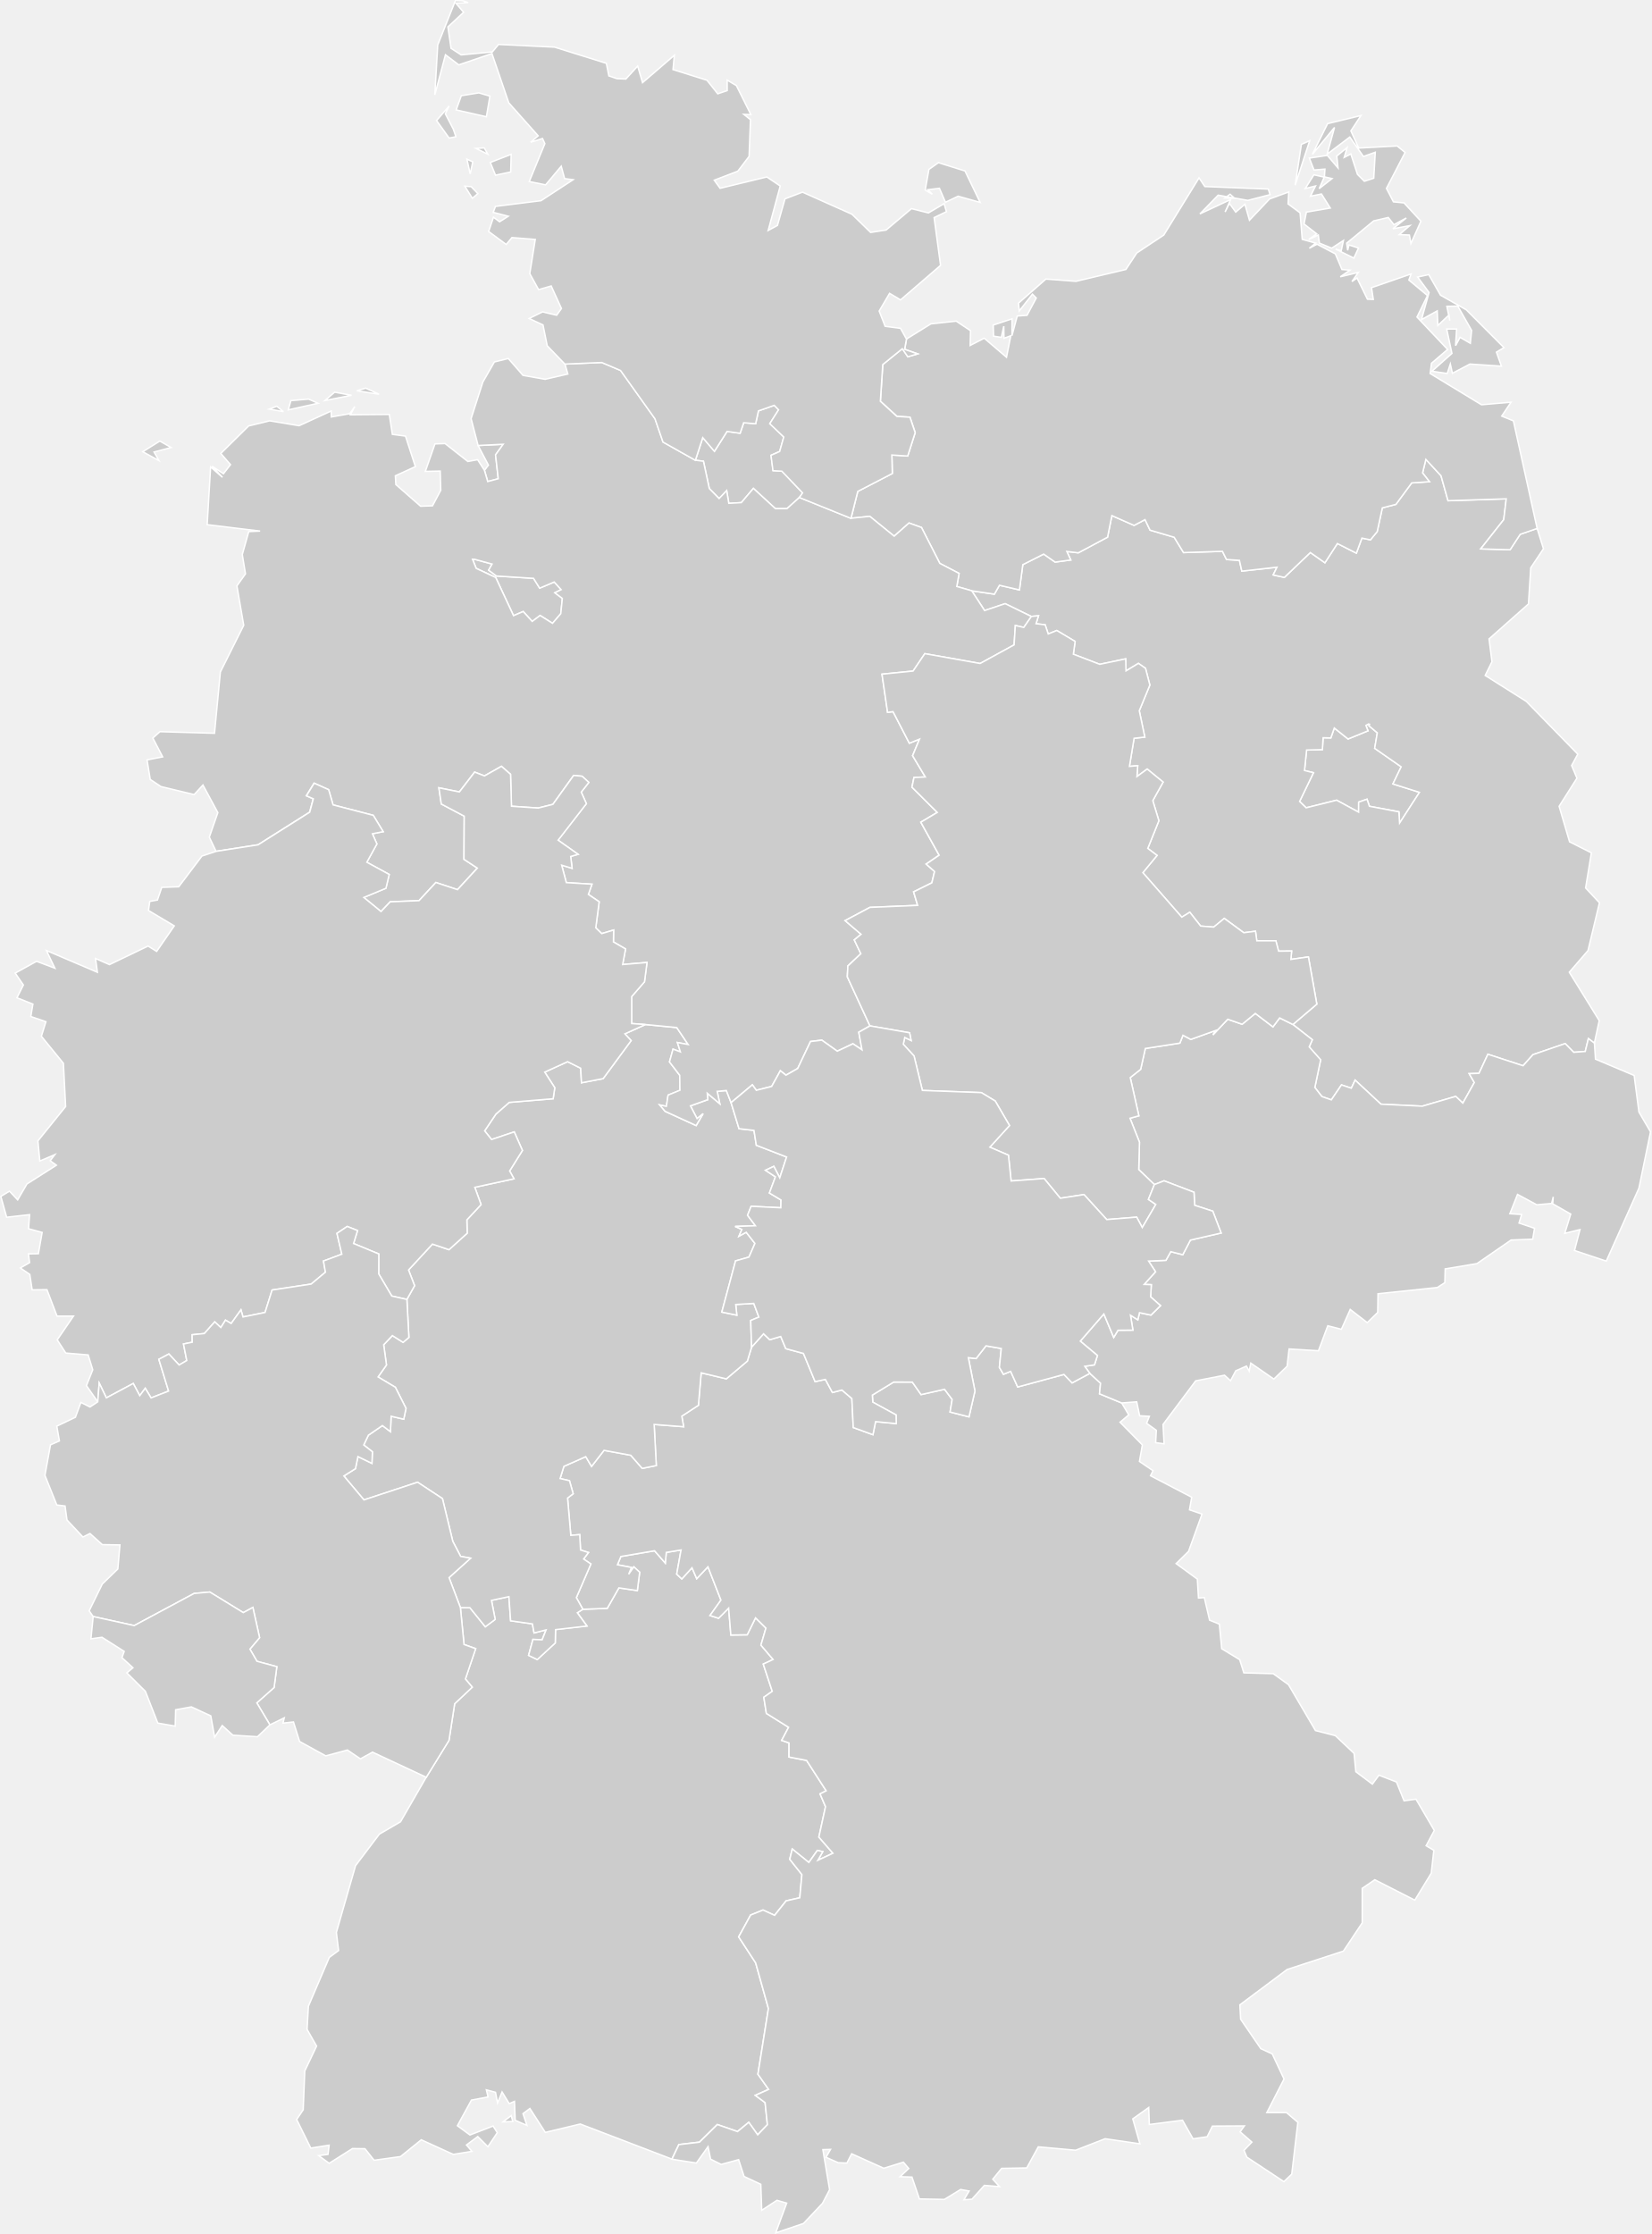
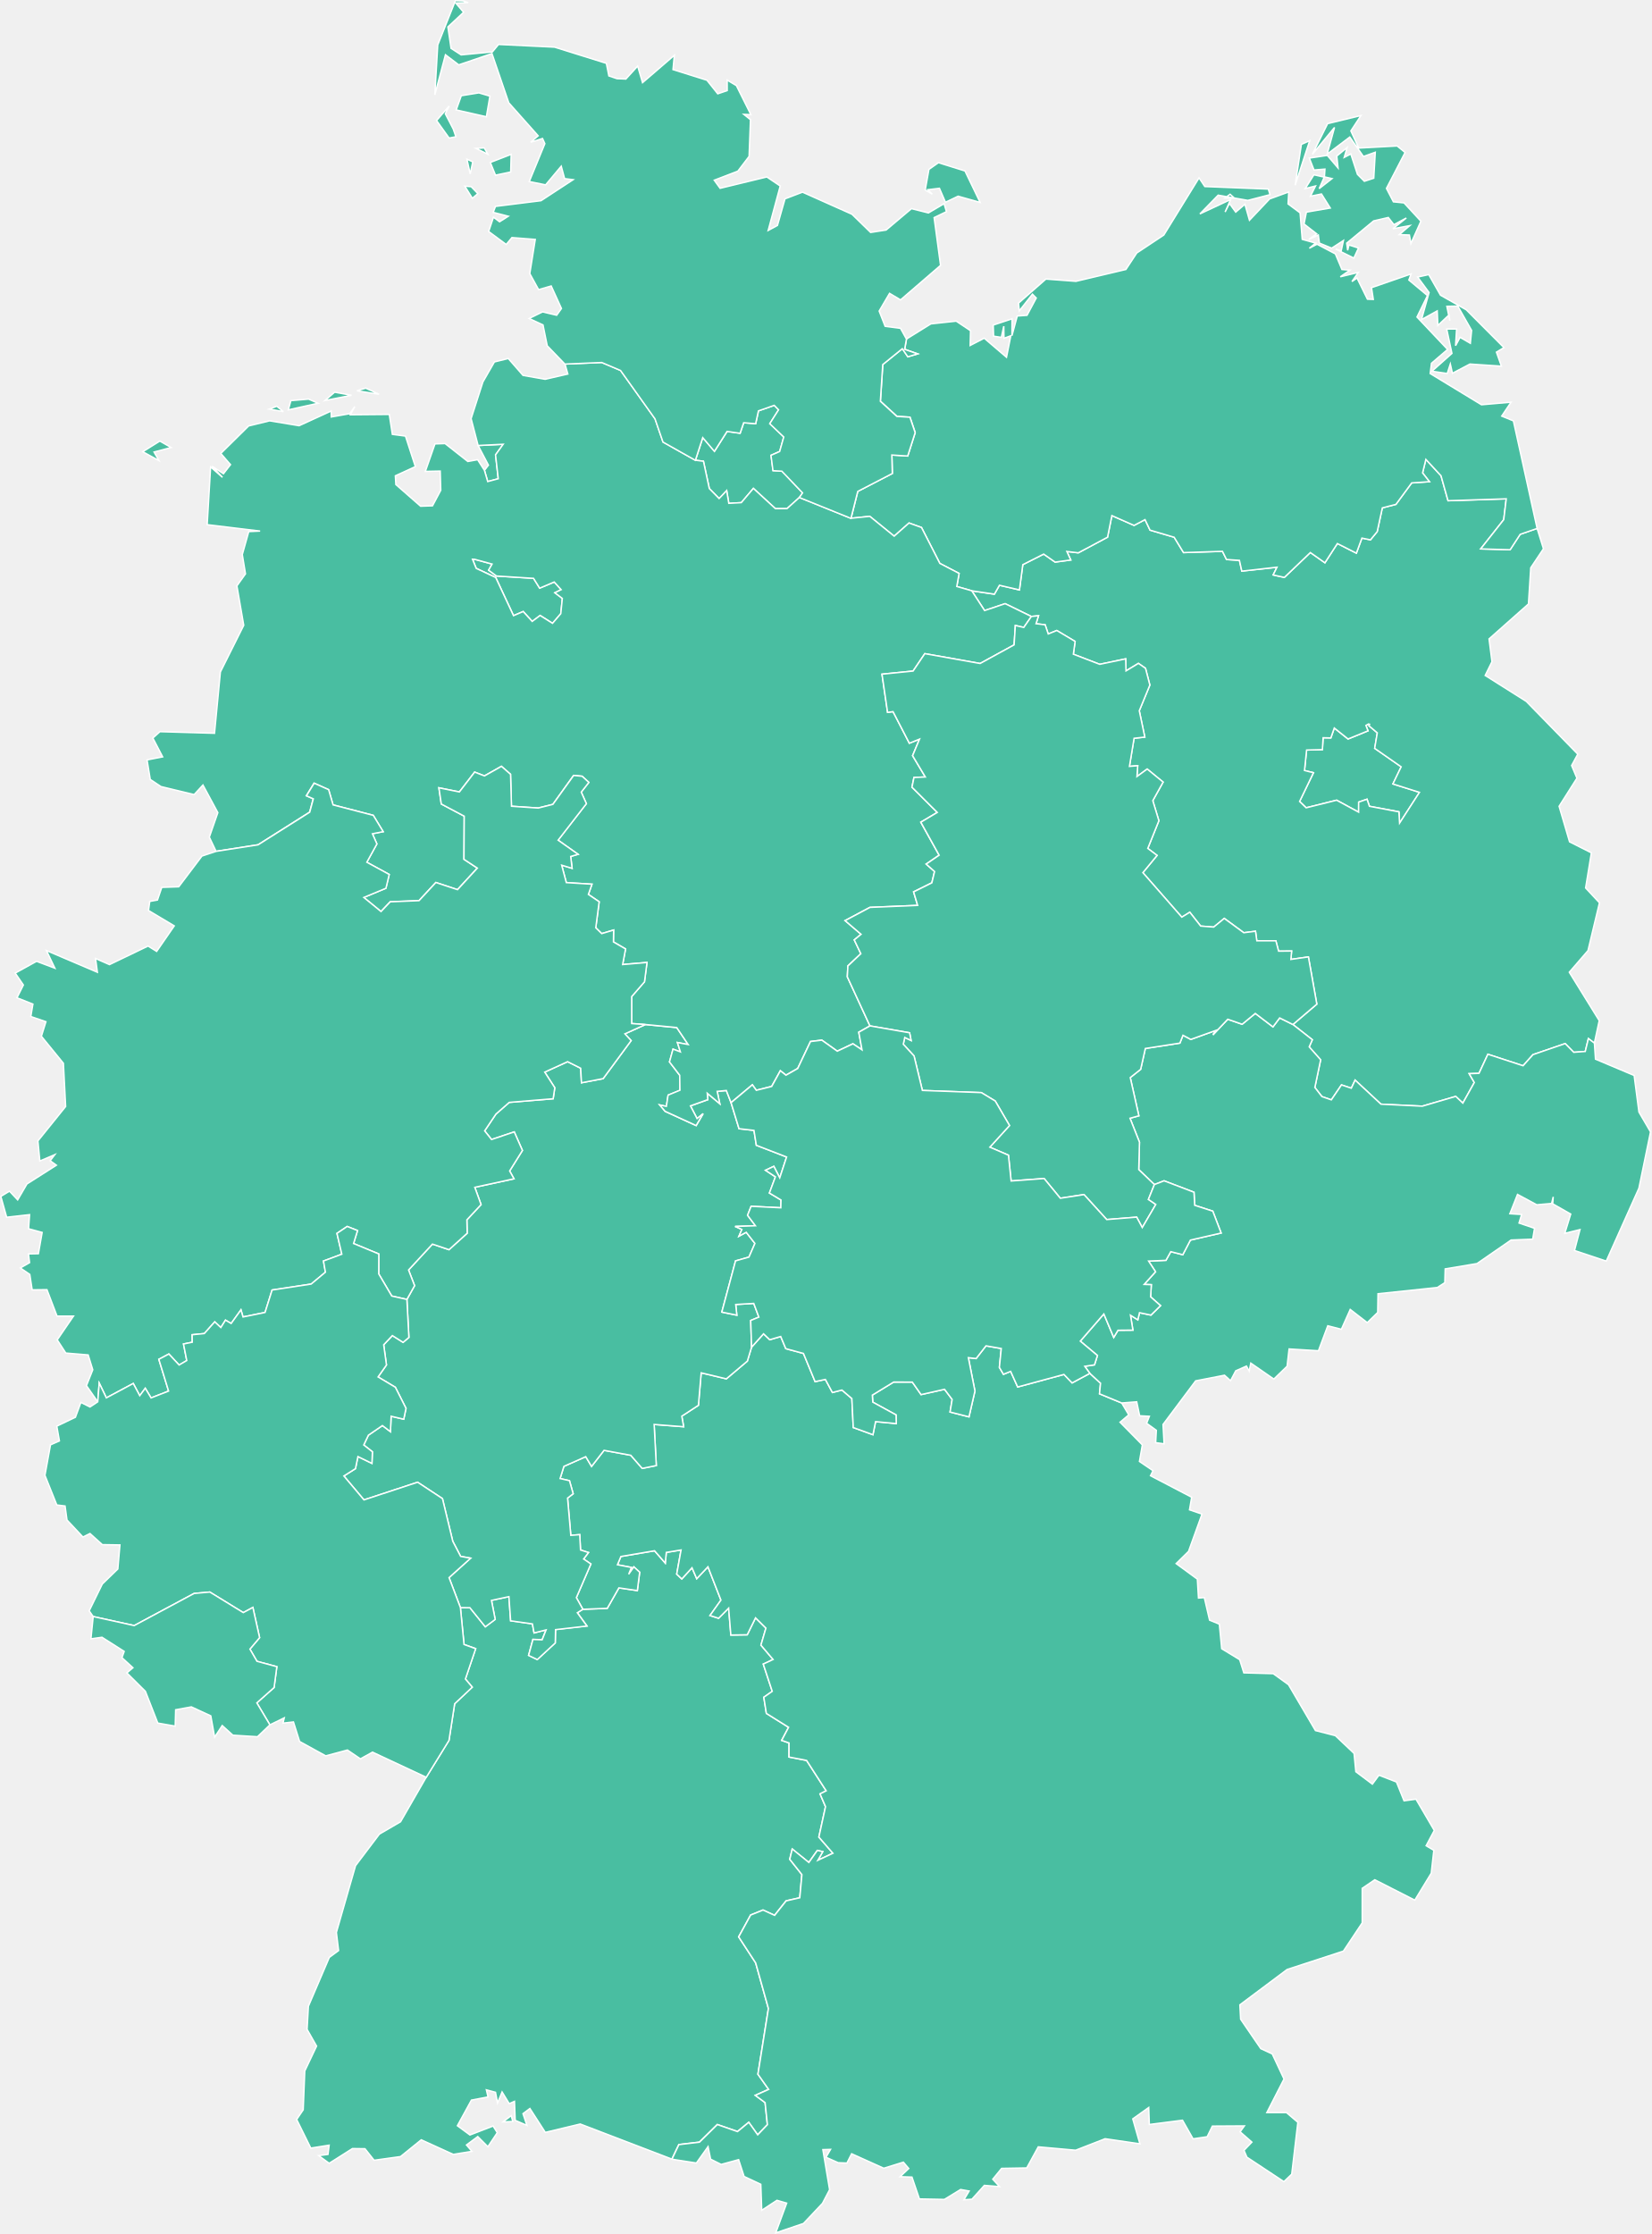
<svg xmlns="http://www.w3.org/2000/svg" version="1.1" id="map-germany" viewBox="0 0 585.506 791.999">
  <defs id="defs4">
    <style type="text/css" id="style2">
         .land
         {
-          fill: #CCCCCC;
+          fill: #49bea1;
         fill-opacity: 1;
         stroke:white;
         stroke-opacity: 1;
         stroke-width:0.5;
         }
      </style>
  </defs>
  <path id="DE-BW" title="Baden-Wurttemberg" class="land" d="m 181.252,750.024 0.58,2.09 -3.47,0.13 z m 25.41,-179.5 8.66,-0.33 4.12,-7.25 6.54,0.95 0.83,-6.5 -2.07,-1.9 -1.84,2.62 0.97,-2.42 -4.96,-0.95 1.24,-2.93 11.93,-2.03 3.81,4.36 0.36,-3.78 5.23,-0.86 -1.54,8.57 1.8,1.69 3.63,-3.95 1.67,3.87 3.98,-4.23 4.61,11.83 -3.88,5.45 3.04,0.98 3.58,-3.6 0.77,9.54 5.81,-0.09 2.95,-6.01 3.68,3.64 -1.77,6.05 4.31,5.07 -3.48,1.64 3.18,9.66 -2.99,2.1 0.91,5.72 7.87,4.93 -2.46,4.64 2.62,0.9 -0.01,5 6.23,1.2 6.94,10.77 -2.17,1.09 1.94,4.53 -2.36,10.79 4.98,5.72 -5.35,2.5 1.74,-3.05 -1.91,-0.44 -3.02,4.26 -5.88,-4.76 -0.89,3.63 4.3,5.42 -0.75,8.22 -4.84,1.1 -4.09,5.13 -4.1,-1.88 -4.39,1.77 -4.24,7.74 6.02,9.22 4.53,16.17 -3.72,23.3 3.8,5.37 -4.73,2.12 3.47,2.57 0.82,7.82 -3.45,3.6 -3.16,-4.43 -3.99,3.28 -7.15,-2.49 -6.35,6.24 -7.29,0.87 -2.47,5.16 v 0 l -32.49,-12.44 -12.39,2.97 -5.46,-8.47 -2.45,1.83 1.4,4.16 -4.17,-1.79 -0.25,-6.73 -1.86,0.82 -2.53,-4.15 -1.61,3.9 -0.73,-3.78 -3.23,-0.87 0.58,2.52 -5.88,1.11 -4.98,9.09 4.45,3.28 8.21,-3.17 1.48,2.35 -3.33,4.98 -3.59,-3.6 -4,2.98 1.93,2.27 -6.63,1.06 -11.33,-5.16 -7.36,5.95 -9.36,1.3 -3.24,-4.09 -4.44,-0.06 -8.25,5.23 -3.72,-2.72 3.29,-0.43 0.41,-3.27 -6.5,1.03 -5.01,-10.15 2.32,-3.43 0.55,-13.76 4.19,-8.82 -3.37,-5.92 0.47,-8.22 7.41,-17.3 3.29,-2.43 -0.78,-6.43 6.8,-23.67 8.46,-11.19 7.49,-4.36 9.11,-15.81 v 0 l 8.06,-13.06 2.02,-13.01 6.23,-5.87 -2.43,-2.9 3.64,-10.75 -4.12,-1.49 -1.29,-13.08 v 0 l 3.37,0.03 5.46,6.77 3.5,-2.61 -1.32,-6.75 6.19,-1.33 0.61,8.58 7.72,1.09 0.59,3.21 4.26,-1.08 -1.4,3.51 -3.26,-0.13 -1.54,5.66 3.08,1.47 6.37,-5.89 0.1,-4.73 11.14,-1.27 -3.41,-4.71 z" />
  <path id="DE-BY" title="Bavaria" class="land" d="m 266.492,477.594 4.25,-4.74 2.19,2.1 3.89,-1.14 1.81,4.31 6.26,1.71 4.13,9.98 3.64,-0.78 2.5,4.63 3.37,-0.87 3.52,3.02 0.5,10.28 6.97,2.54 0.94,-4.64 7.33,0.69 -0.07,-3.07 -8.25,-4.52 -0.16,-2.5 7.57,-4.63 6.6,0.01 3.12,4.44 8.31,-1.88 2.71,3.6 -0.75,4.46 6.71,1.7 2.11,-9.14 -2.34,-11.84 2.75,0.32 3.51,-4.51 5.42,0.95 -0.67,6.69 1.44,2.45 2.55,-1.03 2.5,5.53 16.4,-4.45 2.9,3 6.28,-3.38 v 0 l 3.8,3.49 -0.37,3.76 7.87,3.25 v 0 l 2.5,4.21 -3.09,2.61 7.91,8.04 -1.03,5.88 4.81,3.26 -0.89,1.79 14.6,7.63 -0.77,4.46 4.43,1.51 -4.77,13.22 -4.4,4.33 7.52,5.51 0.4,6.7 2.07,-0.15 1.87,8 3.46,1.41 0.84,8.72 6.38,3.88 1.46,4.67 10.43,0.29 5.41,3.9 9.56,16.27 7.05,1.8 6.64,6.3 0.63,6.49 5.86,4.4 2.33,-3.17 6.21,2.41 2.69,6.67 4.23,-0.57 6.49,11.07 -2.89,5.43 2.73,1.62 -0.91,8.1 -5.83,9.56 -14.19,-7.22 -4.46,3.03 v 12.24 l -6.67,10.02 -19.95,6.51 -16.76,12.54 0.27,5.1 7.15,10.44 4.06,1.87 4.17,8.89 -6.09,11.9 h 6.95 l 4.05,3.45 -2.17,18.38 -2.78,2.65 -13.12,-8.67 -1.03,-2.42 2.8,-2.92 -4.17,-3.65 1.51,-2.1 -11.35,0.07 -1.85,3.78 -5,0.73 -3.74,-6.59 -11.77,1.51 -0.21,-6.02 -5.66,4.03 2.53,8.84 -12.33,-1.8 -10.45,4.07 -13.25,-1.19 -4.09,7.47 -8.91,0.16 -3.14,3.85 2.39,2.61 -5.37,-0.43 -4.41,4.9 -2.84,0.19 1.85,-3.09 -3.03,-0.54 -5.74,3.51 -8.86,-0.17 -2.64,-7.74 -4.22,-0.14 3.08,-2.9 -1.9,-2.25 -6.96,2.15 -11.39,-5.13 -1.67,3.29 -3.1,-0.12 -4.33,-1.93 1.62,-2.79 -2.72,0.08 2.39,14.2 -2.53,4.84 -6.74,7.14 -9.84,3.33 3.89,-10.54 -3.45,-1 -5.4,3.54 -0.33,-9.22 -5.93,-2.78 -1.93,-5.95 -6.19,1.69 -3.75,-1.87 -0.9,-4.44 -4.14,5.81 -8.67,-1.35 v 0 l 2.47,-5.17 7.29,-0.86 6.35,-6.25 7.15,2.49 3.99,-3.28 3.16,4.43 3.45,-3.6 -0.82,-7.82 -3.47,-2.57 4.73,-2.12 -3.8,-5.37 3.72,-23.3 -4.52,-16.17 -6.02,-9.23 4.24,-7.74 4.39,-1.77 4.1,1.88 4.09,-5.13 4.84,-1.1 0.75,-8.22 -4.3,-5.43 0.88,-3.63 5.88,4.76 3.02,-4.27 1.91,0.45 -1.74,3.05 5.35,-2.5 -4.98,-5.73 2.36,-10.79 -1.95,-4.53 2.18,-1.09 -6.95,-10.77 -6.23,-1.2 0.01,-5 -2.62,-0.9 2.46,-4.64 -7.88,-4.93 -0.91,-5.72 2.99,-2.11 -3.18,-9.65 3.48,-1.64 -4.31,-5.08 1.77,-6.04 -3.69,-3.64 -2.95,6.01 -5.8,0.08 -0.78,-9.53 -3.57,3.59 -3.04,-0.98 3.88,-5.45 -4.61,-11.82 -3.98,4.22 -1.67,-3.87 -3.62,3.95 -1.8,-1.69 1.54,-8.57 -5.23,0.86 -0.37,3.78 -3.8,-4.36 -11.93,2.03 -1.24,2.93 4.96,0.95 -0.97,2.42 1.84,-2.61 2.06,1.89 -0.83,6.51 -6.54,-0.96 -4.13,7.25 -8.65,0.34 v 0 l -2.3,-4.13 5.15,-11.93 -2.58,-1.76 1.73,-2.3 -2.82,-0.9 -0.28,-5.44 -3.17,0.25 -1.15,-13.21 1.99,-1.54 -1.31,-4.63 -3.33,-0.76 1.35,-4.32 7.75,-3.44 2.06,3.45 4.43,-5.69 9.48,1.75 4.06,4.65 4.99,-1.01 -0.77,-14.57 10.46,0.81 -0.65,-3.75 5.89,-3.85 0.98,-11.51 8.92,2.13 7.45,-6.29 z" />
  <path id="DE-BE" title="Berlin" class="land" d="m 485.392,257.294 0.07,0.04 v 0 l 2.92,2.46 -0.93,5.5 9.39,6.55 -2.93,6.07 9.42,2.98 -7.05,10.9 -0.25,-3.99 -10.46,-1.97 -0.85,-2.5 -2.96,1.03 -0.02,3.55 -7.8,-4.23 -10.81,2.69 -2.33,-2.25 4.92,-10.18 -3.18,-0.79 0.74,-7.26 5.6,-0.14 0.26,-4.21 2.74,0.06 1.23,-3.52 4.88,3.9 7.07,-2.89 -0.73,-1.92 v 0 l 0.91,-0.53 v 0 l 0.38,0.11 v 0 z" />
  <path id="DE-BB" title="Brandenburg" class="land" d="m 344.562,209.444 8.02,1.19 1.8,-3.16 7.08,1.66 1.2,-8.96 7.4,-3.75 4.06,2.84 5.54,-0.75 -1.38,-3.02 4.06,0.48 10.37,-5.54 1.53,-7.65 7.88,3.47 3.88,-2.05 1.78,3.73 8.55,2.52 3.33,5.44 13.8,-0.45 1.43,2.9 4.58,0.3 0.85,3.82 12.47,-1.39 -1.35,2.75 3.96,0.87 9.22,-8.82 5.16,3.63 4.42,-6.82 6.74,3.41 1.96,-5.34 3.03,0.62 2.39,-2.91 1.82,-8.42 4.82,-1.24 5.59,-7.61 6.29,-0.43 -2.43,-3.12 1.17,-4.79 5.37,5.8 2.49,8.85 20.64,-0.67 -0.89,7.39 -8.17,10.37 10.43,0.28 3.57,-5.47 6.01,-2.08 v 0 l 2.24,7.22 -4.5,6.74 -0.82,12.83 -13.97,12.39 1.04,8.08 -2.41,4.88 14.57,9.2 18.26,18.7 -2.18,4.03 1.88,4.48 -6.32,9.97 3.71,12.6 7.73,3.9 -2.04,12.46 4.91,5.25 -4.07,16.95 -6.63,7.67 10.62,17.16 -1.73,7.98 v 0 l -2.12,-1.61 -1.12,4.56 -4.09,0.3 -3.03,-3.09 -11.42,3.93 -3.51,3.93 -12.47,-4.08 -3.16,6.77 -3.47,0.11 1.82,3.13 -4.07,7.31 -2.52,-2.38 -11.84,3.46 -14.67,-0.7 -9.17,-8.53 -1.34,2.87 -3.49,-1.17 -3.59,5.3 -3.34,-1.15 -2.51,-3.24 2.05,-9.8 -4.06,-4.59 1.12,-2.54 -6.89,-5.4 v 0 l 8.48,-7.22 -2.99,-16.74 -6.2,0.89 0.25,-2.97 -4.62,0.05 -0.97,-3.69 h -6.75 l -0.47,-3.38 -4.14,0.53 -6.92,-5.08 -3.75,3.09 -4.62,-0.36 -3.86,-4.92 -2.84,1.76 -13.81,-15.78 5.04,-6.12 -3.3,-2.48 3.94,-9.8 -2.16,-7.13 3.66,-6.58 -5.64,-4.62 -3.65,2.66 0.29,-3.85 -2.94,0.24 1.64,-9.97 3.81,-0.42 -1.96,-9.34 3.75,-9.1 -1.54,-5.94 -2.51,-1.75 -4.4,2.67 -0.12,-4.27 -9.2,1.93 -9.36,-3.58 0.63,-4.53 -6.5,-3.88 -3.03,1.23 -1.1,-3.25 -3.23,-0.37 0.88,-2.82 -2.52,0.24 v 0 l -9.3,-4.54 -7.29,2.44 z m 140.5,49.65 -7.07,2.89 -4.88,-3.9 -1.23,3.52 -2.74,-0.06 -0.25,4.21 -5.6,0.15 -0.75,7.26 3.18,0.78 -4.92,10.19 2.33,2.25 10.8,-2.69 7.8,4.23 0.02,-3.55 2.96,-1.03 0.85,2.5 10.45,1.97 0.25,3.99 7.05,-10.9 -9.42,-2.97 2.93,-6.08 -9.39,-6.55 0.93,-5.5 -2.92,-2.46 v 0 l 0.17,-0.58 v 0 l -0.38,-0.1 v 0 l -0.91,0.52 z" />
  <path id="DE-HB" title="Bremen" class="land" d="m 167.592,198.374 0.72,-0.1 v 0 l 6.18,1.69 -1.23,2.18 2.79,2.05 13.14,0.83 2.17,3.48 5.17,-2.19 2.46,2.73 -2.24,1.09 2.65,2.01 -0.55,5.41 -2.93,3.42 -4.4,-2.78 -2.81,2.1 -3.19,-3.5 -3.43,1.47 -6.32,-13.54 -6.92,-3.24 v 0 0 0 l -1.31,-3.24 v 0 z m 1.94,-40.43 8.9,-0.44 -2.71,3.76 0.96,8.47 -3.74,1 -1.17,-3.99 v 0 l 1.42,-1.84 z" />
  <path id="DE-HH" title="Hamburg" class="land" d="m 246.592,163.154 2.61,-8.03 4.15,4.85 4.48,-7.05 4.61,0.65 1.28,-3.73 4.24,0.34 1,-4.55 5.61,-1.96 1.53,1.58 -3.13,4.92 4.96,4.72 -1.46,5.15 -3.06,1.35 0.71,5.43 3.14,0.19 7.34,7.69 -1.13,1.65 v 0 l -4.43,3.98 h -4.1 l -7.81,-7.18 -4.28,5.05 -4.43,0.25 -0.76,-4.51 -2.67,2.8 -3.48,-3.55 -2.09,-9.68 z" />
  <path id="DE-HE" title="Hesse" class="land" d="m 228.832,363.224 11.14,1.08 4.06,6.03 -3.83,-0.73 1.07,3.33 -2.62,-0.98 -1.26,4.53 3.64,4.73 0.08,5.32 -4.2,1.73 -0.61,3.99 -2.36,-0.51 1.91,2.26 11,5.05 2.46,-4.22 -2.13,1.75 -2.36,-4.51 6.16,-2.2 -0.19,-2.29 4.43,3.72 -0.92,-4.38 3.25,-0.31 1.67,4.3 v 0 l 2.82,9.23 5.3,0.6 0.84,5.28 10.73,4.15 -2.43,7.39 -2.1,-4.07 -2.95,1.4 3.51,2.32 -2.13,5.74 4.11,2.46 -0.06,2.77 -10.53,-0.53 -1.26,3.19 2.79,3.71 -7.2,0.25 2.39,1.06 -1.03,2.39 2.57,-1.39 3.09,3.96 -2.12,4.84 -4.75,1.35 -4.87,18.15 5.32,1.09 -0.4,-3.79 6.4,-0.38 1.82,4.86 -2.89,1.19 0.3,9.46 v 0 l -1.5,4.94 -7.45,6.29 -8.92,-2.13 -0.98,11.51 -5.89,3.85 0.65,3.75 -10.46,-0.81 0.77,14.57 -4.99,1.01 -4.06,-4.65 -9.48,-1.75 -4.43,5.69 -2.06,-3.45 -7.75,3.44 -1.35,4.32 3.33,0.76 1.31,4.63 -1.99,1.54 1.15,13.21 3.17,-0.25 0.28,5.44 2.82,0.9 -1.73,2.3 2.58,1.76 -5.15,11.93 2.3,4.13 v 0 l -1.96,1.23 3.41,4.71 -11.13,1.28 -0.1,4.72 -6.37,5.89 -3.08,-1.47 1.54,-5.66 3.26,0.13 1.4,-3.52 -4.26,1.08 -0.59,-3.21 -7.72,-1.09 -0.61,-8.57 -6.19,1.33 1.32,6.75 -3.5,2.61 -5.46,-6.77 -3.37,-0.03 v 0 l -4.03,-10.64 7.65,-6.89 -3.54,-0.63 -2.79,-5.35 -3.66,-15.14 -8.81,-5.8 -19.02,6.26 -7.13,-8.48 4.11,-2.6 0.88,-4.28 4.97,2.41 0.16,-4.11 -3.07,-2.41 1.65,-3.47 4.97,-3.42 2.85,2.17 0.24,-5.47 4.47,1.05 0.81,-3.84 -3.78,-7.48 -6.13,-3.66 2.98,-4.24 -0.99,-7.16 3.08,-3.27 3.8,2.4 2.06,-1.74 -0.71,-13.47 v 0 l 2.73,-4.88 -2.14,-5.56 8.47,-9.18 5.87,1.98 6.45,-5.83 -0.11,-4.74 5.03,-5.41 -2.22,-6.13 13.89,-3.02 -1.54,-2.78 4.54,-7.26 -2.9,-6.58 -8.05,2.7 -2.45,-3.07 4.01,-5.97 4.72,-4.13 15.56,-1.29 0.58,-3.9 -3.57,-5.54 8.12,-3.7 4.64,2.32 0.28,5.16 7.68,-1.48 9.92,-13.47 -2.21,-2.4 z" />
  <path id="DE-MV" title="Mecklenburg-Vorpommern" class="land" d="m 506.602,97.354 4.16,7.29 9.15,5.19 13.36,13.4 -2.67,1.61 1.77,4.97 -11.17,-0.75 -6.21,3.27 -0.74,-3.29 -1.09,3.36 -5.44,-0.79 7.1,-6.32 -1.86,-8.65 3.52,0.01 -0.37,5.89 1.59,-2.95 3.65,2.11 0.45,-4.57 -4.91,-8.62 -3.86,0.08 1.03,5.1 -0.28,-2.04 -3.95,3.73 -0.23,-5.16 -5.59,3.1 2.7,-9.62 -4.04,-5.48 z m -70.44,-28.49 1.61,1.44 -3.42,-0.11 z m -11.01,-5.81 2.05,3.08 22.51,0.9 0.62,1.97 -7.87,2.04 -10.53,-1.85 -6.48,6.64 10.89,-5.09 -1.95,4.42 1.53,-3.05 2.24,3.08 3.26,-2.78 1.61,5.67 7.15,-7.56 6.79,-2.47 -0.25,4.24 4.26,3.17 0.76,9.39 4.76,1.33 -2.24,1.82 2.73,-1.42 6.5,3.42 2.33,5.54 2.84,0.23 -3.42,2.36 6.37,-1.55 -2.24,3.23 1.8,-1.25 3.69,7.51 2.08,0.08 -0.64,-4.17 14.05,-4.86 -0.8,2.15 6.6,5.51 -3.72,7.61 10.86,11.49 -5.72,4.9 -0.46,3.65 18.19,11.06 10.48,-0.91 -3.31,4.93 4.15,1.7 8.41,38.14 v 0 l -6.01,2.08 -3.57,5.47 -10.43,-0.31 8.17,-10.36 0.89,-7.39 -20.64,0.67 -2.49,-8.85 -5.37,-5.8 -1.17,4.79 2.43,3.12 -6.29,0.43 -5.59,7.61 -4.82,1.24 -1.82,8.42 -2.39,2.91 -3.03,-0.62 -1.96,5.34 -6.74,-3.41 -4.42,6.82 -5.16,-3.63 -9.22,8.82 -3.96,-0.87 1.35,-2.75 -12.47,1.39 -0.85,-3.82 -4.58,-0.3 -1.43,-2.9 -13.8,0.45 -3.33,-5.44 -8.55,-2.52 -1.78,-3.73 -3.88,2.05 -7.88,-3.47 -1.53,7.65 -10.37,5.54 -4.06,-0.48 1.38,3.02 -5.54,0.75 -4.06,-2.84 -7.4,3.75 -1.2,8.96 -7.08,-1.66 -1.8,3.16 -8.02,-1.19 v 0 l -5.31,-1.53 0.82,-4.63 -6.83,-3.55 -6.5,-12.73 -4.42,-1.59 -5.27,4.67 -8.65,-7.03 -6.65,0.68 v 0 l 2.42,-9.56 12.25,-6.35 -0.17,-6.55 5.62,0.36 2.65,-8.29 -1.86,-5.47 -4.63,-0.29 -5.85,-5.36 0.85,-13.02 6.93,-5.62 1.96,2.87 3.45,-1.03 -4.59,-1.62 0.66,-3.64 v 0 l 8.62,-5.35 8.99,-0.97 5.08,3.39 -0.13,5.23 4.98,-2.57 7.9,6.75 1.52,-7.62 -2.42,0.9 -0.06,-4.29 -0.86,3.95 -2.75,-0.41 -0.14,-3.94 6.66,-2.2 -0.02,5.96 1.88,-6.97 3.46,-0.25 3.28,-6.13 -1.35,-1.37 -4.67,5.94 -0.27,-2.75 9.71,-8.54 10.65,0.8 17.71,-4.2 3.87,-5.85 9.57,-6.35 z m 39.24,-13.18 -5.16,15.79 2.21,-14.48 z m 18.18,-8.92 -3.58,5.45 2.77,6.09 13.64,-0.74 2.81,2.3 -6.61,12.74 2.47,4.76 3.76,0.38 5.99,6.49 -3.54,7.89 -0.54,-3 -3.58,-0.14 3.71,-3.18 -5.99,1.1 4.77,-3.81 -4.41,2.36 -1.98,-2.54 -5.2,1.21 -9.55,7.89 0.34,2.53 0.46,-1.89 3.38,1.09 -1.64,3.56 -6.46,-3.18 1.98,0.57 0.78,-3.61 -4.17,2.7 -4.35,-1.79 -0.39,-2.88 -3.42,1.6 2.85,-2 -4.49,-3.49 0.83,-4.21 8.47,-1.45 -3.12,-4.98 -3.91,0.79 1.8,-3.63 -3.64,0.9 3.07,-4.87 3.67,0.83 -1.8,4.08 4.56,-3.56 -2.7,-0.61 0.18,-2.75 -3.88,0.31 -1.65,-4.21 6.37,-0.96 3.81,4.46 -0.45,-4.24 3.66,-2.99 -1.02,3.48 2.34,-1.22 2.35,7.22 2.45,2.46 3.33,-1.08 0.54,-9.21 -4.2,1.51 -4.83,-6.9 -8.04,6.07 2.62,-9.48 -7.86,9.54 5.41,-10.88 z" />
  <path id="DE-NI" title="Lower Saxony" class="land" d="m 60.662,158.654 -6.04,1.6 1.74,3.04 -5.74,-3.15 6.06,-3.78 z m 37.47,-14.63 2.35,1.9 -4.99,-0.89 z m 11.29,-2.53 3.35,1.47 -10.55,2.34 0.91,-3.27 z m 9.23,-2.46 6,1.1 -9.43,1.86 z m 11.02,-1.43 4.77,2.17 -7.91,-1.23 z m 50.56,-10.5 5.23,5.99 7.84,1.37 8.04,-1.86 -1.01,-3.55 v 0 l 13.06,-0.56 6.67,2.83 12.21,17.13 2.84,8.25 11.48,6.46 v 0 l 2.83,0.35 2.08,9.69 3.48,3.54 2.68,-2.8 0.75,4.5 4.44,-0.25 4.28,-5.05 7.81,7.18 h 4.1 l 4.43,-3.98 v 0 l 18.28,7.39 v 0 l 6.65,-0.68 8.65,7.03 5.27,-4.67 4.42,1.59 6.5,12.73 6.83,3.55 -0.82,4.63 5.31,1.53 v 0 l 4.55,7.01 7.29,-2.44 9.3,4.54 v 0 l -2.7,3.89 -2.98,-0.7 -0.45,6.88 -12.05,6.6 -19.61,-3.49 -4.16,6.16 -11.02,1.12 1.98,13.53 1.93,-0.26 5.79,11.2 3.61,-1.46 -2.47,5.88 4.52,7.55 -4.03,0.18 -0.71,3.44 8.97,8.94 -5.84,3.47 6.5,11.69 -4.59,3.15 2.97,2.63 -0.96,4.01 -6.47,3.21 1.43,4.79 -16.92,0.71 -8.8,4.69 5.67,4.84 -2.42,1.99 2.34,4.9 -4.6,4.32 -0.2,3.87 8.03,17.4 v 0 l -3.96,2.24 1.14,6.25 -3.23,-2.15 -5.53,2.62 -5.49,-3.91 -4.01,0.48 -4.54,9.57 -4.16,2.37 -2,-1.58 -3.07,5.57 -5.45,1.37 -1.4,-1.95 -7.55,6.33 v 0 l -1.67,-4.3 -3.25,0.31 0.92,4.38 -4.44,-3.72 0.19,2.28 -6.15,2.2 2.35,4.52 2.14,-1.75 -2.47,4.21 -11,-5.05 -1.91,-2.26 2.36,0.51 0.61,-3.99 4.2,-1.72 -0.08,-5.32 -3.63,-4.73 1.26,-4.53 2.61,0.98 -1.06,-3.33 3.82,0.73 -4.05,-6.03 -11.14,-1.08 v 0 l -4.86,-0.35 0.01,-9.56 4.54,-5.24 0.89,-6.85 -8.64,0.73 1.04,-5.53 -4.3,-2.48 0.06,-4.22 -4.21,1.27 -2.11,-2.07 1.21,-9.22 -3.83,-2.61 1.27,-3.61 -9.09,-0.57 -1.66,-6.2 3.7,1.13 -0.5,-4.2 2.61,-0.77 -7.08,-5.01 10.03,-12.94 -1.83,-4.11 2.7,-3.43 -2.38,-2.18 -3,-0.29 -7.38,10.27 -5.19,1.29 -9.48,-0.64 -0.33,-11.32 -3.23,-2.83 -6.02,3.41 -3.47,-1.36 -5.41,7.04 -7.26,-1.47 0.85,5.74 8.13,4.31 -0.09,15.3 4.74,3.12 -7.04,7.64 -7.68,-2.54 -5.97,6.44 -10.21,0.4 -3.27,3.45 -6.11,-4.99 7.84,-3.25 1.17,-4.9 -7.94,-4.33 3.57,-6.49 -1.59,-3.61 3.82,-0.74 -3.51,-5.79 -14.26,-3.71 -1.57,-5.4 -5.14,-2.29 -2.74,4.46 2.44,1.08 -1.28,4.74 -18.29,11.56 -14.88,2.32 v 0 l -2.39,-5.02 3.02,-8.69 -5.28,-9.79 -3.12,3.39 -11.76,-2.84 -3.81,-2.53 -1.13,-6.92 5.53,-1.08 -3.48,-6.68 2.53,-2.25 19.34,0.57 2.08,-21.73 8.28,-16.56 -2.42,-13.97 3.04,-4.26 -1.13,-6.84 2.29,-8.14 4.02,-0.19 -18.76,-2.27 1.21,-20.46 4.21,3.68 -3.7,-3.96 4.04,2.69 2.51,-3.23 -3.45,-3.97 9.89,-9.75 7.43,-1.81 10.45,1.73 11.38,-5.21 0.02,2.11 6.55,-1.16 1.8,-2.54 -1.58,2.92 13.81,-0.12 1.09,7.07 4.65,0.61 3.51,10.82 -7.1,3.26 0.18,3.1 8.78,7.68 4.21,-0.14 2.93,-5.51 -0.19,-6.81 -5.28,0.11 3.42,-9.74 3.58,-0.12 8.07,6.35 3.47,-0.63 2.41,3.76 v 0 l 1.17,3.99 3.74,-1 -0.96,-8.47 2.71,-3.76 -8.9,0.44 v 0 l -2.48,-9.53 4.18,-12.99 4.08,-7.1 z m -12.7,71.15 v 0 l 1.31,3.24 6.92,3.24 6.32,13.54 3.43,-1.47 3.19,3.5 2.81,-2.1 4.4,2.78 2.93,-3.42 0.55,-5.41 -2.65,-2.01 2.24,-1.09 -2.46,-2.73 -5.17,2.19 -2.17,-3.48 -13.14,-0.83 -2.79,-2.05 1.23,-2.18 -6.18,-1.69 z" />
  <path id="DE-NW" title="North Rhine-Westphalia" class="land" d="m 76.642,301.824 14.88,-2.32 18.3,-11.56 1.28,-4.74 -2.44,-1.08 2.74,-4.46 5.13,2.29 1.57,5.4 14.26,3.71 3.51,5.78 -3.82,0.74 1.59,3.61 -3.57,6.49 7.94,4.33 -1.17,4.9 -7.84,3.25 6.1,5 3.27,-3.45 10.21,-0.41 5.97,-6.44 7.68,2.54 7.03,-7.64 -4.74,-3.12 0.09,-15.3 -8.13,-4.31 -0.85,-5.74 7.26,1.47 5.41,-7.03 3.48,1.35 6.02,-3.4 3.23,2.83 0.33,11.32 9.48,0.64 5.19,-1.3 7.38,-10.26 3,0.29 2.38,2.18 -2.7,3.44 1.83,4.1 -10.03,12.94 7.08,5.01 -2.62,0.76 0.5,4.21 -3.7,-1.13 1.65,6.19 9.09,0.57 -1.27,3.62 3.83,2.6 -1.21,9.22 2.11,2.08 4.22,-1.27 -0.06,4.22 4.3,2.48 -1.04,5.53 8.64,-0.73 -0.89,6.85 -4.55,5.24 v 9.56 l 4.86,0.35 v 0 l -7.26,3.29 2.21,2.4 -9.92,13.47 -7.68,1.48 -0.28,-5.16 -4.64,-2.32 -8.12,3.7 3.57,5.54 -0.58,3.9 -15.56,1.29 -4.72,4.13 -4.01,5.97 2.45,3.07 8.05,-2.7 2.9,6.58 -4.54,7.26 1.54,2.78 -13.89,3.02 2.22,6.13 -5.03,5.41 0.11,4.74 -6.45,5.83 -5.87,-1.98 -8.47,9.18 2.14,5.56 -2.73,4.88 v 0 l -5.36,-1.2 -4.62,-7.84 0.02,-7.08 -8.95,-3.7 1.41,-4.59 -3.66,-1.46 -3.63,2.45 1.72,7.38 -6.5,2.42 0.69,3.96 -5.05,4.21 -13.86,2.12 -2.5,7.95 -7.81,1.6 -0.74,-2.52 -3.47,4.83 -2.01,-1.19 -1.65,2.63 -2.16,-2.02 -3.7,4.15 -4.31,0.42 0.04,2.65 -3.1,0.63 1.15,5.86 -2.71,1.59 -3.64,-3.9 -3.55,1.88 3.46,11.26 -6.21,2.43 -2.06,-3.42 -1.96,2.62 -2.3,-4.32 -9.54,5.1 -2.53,-5.23 -0.52,6.63 v 0 l -4.01,-5.74 2.24,-5.62 -1.63,-5.27 -7.93,-0.66 -3.04,-4.68 5.77,-8.43 -5.84,0.01 -3.58,-9.37 -5.24,0.06 -0.84,-5.47 -3.35,-2.29 3.27,-1.88 -0.38,-3.1 3.51,-0.07 1.33,-7.54 -4.81,-1.31 0.35,-4.99 -8.12,0.91 -2.07,-7.38 3.07,-1.86 2.9,3.09 3.29,-5.64 10.45,-6.65 -2.21,-1.59 1.64,-2.16 -5.31,2.25 -0.68,-7.12 9.83,-12.19 -0.79,-15.33 -7.81,-9.58 1.61,-5.16 -5.36,-1.84 0.74,-4.4 -5.65,-2.24 2.27,-4.54 -2.89,-4.21 7.58,-4.18 6.49,2.45 -3,-6.27 18.07,7.7 -0.65,-4.87 4.94,2.16 13.68,-6.58 3.04,1.9 6.25,-9.05 -9.13,-5.46 0.43,-3.21 2.73,-0.49 1.54,-4.49 6.01,-0.21 8.23,-10.89 z" />
  <path id="DE-RP" title="Rhineland-Palatinate" class="land" d="m 34.662,496.974 0.52,-6.63 2.53,5.23 9.54,-5.1 2.3,4.32 1.96,-2.62 2.06,3.42 6.21,-2.43 -3.46,-11.26 3.55,-1.88 3.64,3.9 2.71,-1.59 -1.15,-5.86 3.1,-0.63 -0.04,-2.65 4.31,-0.42 3.7,-4.15 2.16,2.02 1.65,-2.63 2.01,1.19 3.47,-4.83 0.74,2.52 7.81,-1.6 2.5,-7.95 13.86,-2.12 5.05,-4.21 -0.69,-3.96 6.5,-2.42 -1.72,-7.38 3.63,-2.45 3.66,1.46 -1.41,4.59 8.95,3.7 -0.02,7.08 4.62,7.84 5.36,1.2 v 0 l 0.71,13.47 -2.06,1.74 -3.8,-2.4 -3.08,3.27 0.99,7.16 -2.98,4.24 6.13,3.66 3.78,7.48 -0.81,3.84 -4.47,-1.05 -0.24,5.47 -2.85,-2.17 -4.97,3.42 -1.65,3.47 3.07,2.41 -0.16,4.11 -4.97,-2.41 -0.88,4.28 -4.11,2.6 7.13,8.48 19.02,-6.26 8.81,5.8 3.66,15.14 2.79,5.35 3.54,0.63 -7.65,6.89 4.03,10.64 v 0 l 1.28,13.08 4.13,1.49 -3.64,10.74 2.43,2.9 -6.24,5.87 -2.02,13.01 -8.05,13.06 v 0 l -19.05,-8.91 -4.3,2.37 -4.6,-3.12 -7.69,2.06 -9.27,-5.09 -2.18,-6.93 -3.72,0.42 0.46,-1.87 -5.09,2.48 v 0 l -4.64,-7.79 6.12,-5.44 0.98,-7.39 -7.04,-1.9 -2.51,-4.33 3.43,-4.06 -2.38,-10.71 -3.4,1.83 -11.87,-7.29 -5.57,0.5 -21.24,11.39 -14.54,-3.2 v 0 l -1.42,-2.03 4.65,-9.5 5.51,-5.34 0.74,-8.53 -6.24,-0.1 -4.37,-3.94 -2.51,1.23 -5.65,-6.03 -0.69,-4.96 -2.92,-0.36 -4.21,-10.5 1.97,-10.81 3.16,-1.41 -0.92,-5.22 6.59,-3.15 1.95,-5.26 3.23,1.61 z" />
  <path id="DE-SL" title="Saarland" class="land" d="m 33.042,573.104 14.54,3.2 21.24,-11.39 5.57,-0.5 11.87,7.29 3.4,-1.83 2.38,10.71 -3.43,4.06 2.51,4.33 7.04,1.9 -0.98,7.39 -6.12,5.44 4.64,7.79 v 0 l -4.41,4.21 -8.72,-0.54 -3.77,-3.42 -2.7,4.12 -1.36,-7.56 -6.88,-3.18 -5.58,1.02 -0.16,5.8 -6.17,-1.08 -4.4,-11.26 -6.57,-6.53 2.15,-1.83 -3.89,-3.57 0.79,-2.22 -7.87,-5.01 -3.92,0.55 z" />
  <path id="DE-SN" title="Saxony" class="land" d="m 409.322,419.954 -5.55,-5.31 0.26,-9.71 -3.36,-8.49 3.14,-0.86 -3.05,-13.56 3.69,-2.93 1.66,-7.39 12.24,-1.9 1.11,-2.78 2.77,1.47 8.91,-3.21 -1.06,1.6 5.25,-5.54 5.1,1.77 4.67,-3.84 6.26,4.77 2.38,-3.17 4.69,2.33 v 0 l 6.89,5.4 -1.11,2.53 4.06,4.59 -2.06,9.8 2.51,3.24 3.34,1.16 3.6,-5.3 3.49,1.17 1.34,-2.87 9.17,8.53 14.67,0.71 11.84,-3.47 2.52,2.39 4.07,-7.31 -1.82,-3.13 3.48,-0.12 3.16,-6.77 12.47,4.08 3.51,-3.94 11.42,-3.92 3.04,3.09 4.08,-0.3 1.12,-4.56 2.12,1.6 v 0 l 0.38,5.69 13.71,5.78 1.7,12.97 4.11,7.04 -4.12,19.95 -11.58,25.85 -11.26,-3.76 1.94,-7.4 -5.38,1.31 2.1,-6.83 -6.39,-3.63 0.19,-2.46 -0.58,2.34 -5.26,0.46 -6.82,-3.67 -2.72,6.85 4.17,0.26 -0.92,3.04 5.5,1.87 -0.65,3.84 -7.67,0.31 -12.09,8.35 -11.27,1.88 -0.13,4.89 -2.66,1.71 -21.03,2.21 -0.11,6.64 -3.7,3.6 -6.04,-4.67 -3.14,7.03 -4.82,-1.24 -3.31,8.86 -10.41,-0.64 -0.71,6.13 -4.7,4.54 -8.16,-5.65 -0.58,2.84 -0.96,-1.79 -3.81,1.68 -1.84,3.51 -2.14,-1.95 -10.22,1.99 -11.58,15.47 0.38,6.85 -2.99,-0.4 0.24,-4.38 -3.45,-2.49 0.98,-2.48 -3.45,-0.18 -1.04,-4.95 -5.32,0.41 v 0 l -7.87,-3.25 0.37,-3.76 -3.8,-3.49 v 0 l -1.8,-2.5 3.45,-0.52 1.04,-3.31 -6.08,-5.09 8.36,-9.64 3.5,8.32 1.51,-2.54 5.29,-0.05 -0.86,-5.28 2.6,1.63 0.6,-2.53 4.06,0.85 3.4,-3.35 -3.52,-3.11 0.25,-4.32 -2.54,-0.09 4.03,-4.49 -2.46,-3.79 6.15,-0.26 1.72,-3.08 4.25,1.09 2.71,-5.19 10.89,-2.5 -2.96,-7.75 -6.41,-2.08 -0.25,-4.63 -10.6,-4.05 z" />
  <path id="DE-ST" title="Saxony-Anhalt" class="land" d="m 365.712,218.544 2.52,-0.24 -0.88,2.82 3.23,0.37 1.1,3.26 3.03,-1.23 6.5,3.88 -0.63,4.52 9.36,3.59 9.2,-1.93 0.12,4.26 4.4,-2.66 2.51,1.75 1.54,5.93 -3.75,9.11 1.96,9.34 -3.8,0.42 -1.65,9.97 2.94,-0.24 -0.28,3.84 3.64,-2.66 5.64,4.62 -3.66,6.58 2.16,7.12 -3.94,9.81 3.3,2.48 -5.04,6.12 13.81,15.78 2.83,-1.75 3.86,4.91 4.62,0.36 3.75,-3.08 6.92,5.08 4.15,-0.53 0.47,3.38 h 6.75 l 0.97,3.69 4.62,-0.05 -0.26,2.97 6.21,-0.89 2.98,16.74 -8.48,7.22 v 0 l -4.69,-2.33 -2.38,3.17 -6.26,-4.77 -4.67,3.84 -5.1,-1.77 -5.25,5.54 1.06,-1.6 -8.91,3.21 -2.77,-1.47 -1.11,2.78 -12.24,1.9 -1.66,7.39 -3.69,2.93 3.05,13.56 -3.14,0.86 3.36,8.49 -0.26,9.71 5.55,5.31 v 0 l -2.12,5.26 2.62,1.79 -4.8,8.2 -1.98,-3.7 -10.62,0.86 -8.06,-8.86 -8.4,1.3 -5.74,-6.99 -11.7,0.87 -0.95,-9.14 -6.6,-2.85 6.98,-7.67 -5.06,-8.68 -4.93,-2.99 -20.91,-0.77 -2.95,-12.22 -3.82,-4.16 0.52,-2.41 2.25,1.08 -0.53,-2.73 -14.05,-2.44 v 0 l -8.03,-17.4 0.21,-3.86 4.59,-4.33 -2.34,-4.9 2.42,-1.99 -5.66,-4.84 8.8,-4.69 16.92,-0.71 -1.43,-4.79 6.47,-3.21 0.96,-4.01 -2.97,-2.64 4.59,-3.15 -6.49,-11.7 5.83,-3.46 -8.97,-8.95 0.71,-3.44 4.03,-0.18 -4.52,-7.55 2.46,-5.88 -3.61,1.46 -5.79,-11.2 -1.93,0.26 -1.98,-13.53 11.02,-1.11 4.16,-6.17 19.61,3.49 12.05,-6.6 0.44,-6.88 2.99,0.69 z" />
  <path id="DE-SH" title="Schleswig-Holstein" class="land" d="m 167.082,66.184 2.35,2.45 -1.94,1.67 -2.67,-4.29 z m 165.67,-8.51 9.41,2.94 5.37,11.14 -7.81,-2.19 -4.48,2.14 -2.14,-4.95 -4.11,0.5 1.58,1.6 -2.51,-1.5 1.31,-7.3 z m -165.12,-0.29 -0.91,4.28 -1.17,-5.25 z m 13.62,-2.66 -0.17,6.25 -5.39,1.13 -1.84,-4.51 z m -9.55,-2.29 1.27,2.23 -4.19,-2.04 z m -10.98,-6.66 0.94,2.71 -2.42,0.45 -4.45,-6.2 4.47,-5.15 -1.37,2.73 z m 9.08,-12.85 3.91,1.16 -1.25,7.3 -10.71,-2.42 1.81,-5.03 z m -5.57,-32.6 1.77,0.6 -4.43,0.14 2.81,3.28 -5.56,5.21 1.11,7.58 3.58,2.32 11.07,-1.05 2.19,-2.65 19.86,0.96 18.37,5.74 0.89,4.46 2.86,0.97 3.16,0.14 4.19,-4.6 1.73,5.88 11.27,-9.7 -0.47,5.07 12.03,3.77 3.84,4.81 3.35,-1.14 -0.01,-3.72 3.27,1.96 5.13,10.28 -2.49,-0.09 2.35,1.88 -0.49,13.02 -4,5.24 -8.35,3.2 2.07,2.87 16.57,-4.02 4.75,3.21 -4.27,15.75 3.28,-1.77 2.68,-9.43 6.21,-2.37 17.55,7.84 6.6,6.44 5.49,-0.85 8.99,-7.58 6.01,1.51 5.56,-3.27 0.84,2.82 -4.37,2.11 2.28,16.93 -14.19,12.24 -3.89,-2.32 -3.69,6.28 2.12,5.41 5.44,0.71 2.12,3.81 v 0 l -0.66,3.64 4.59,1.62 -3.45,1.03 -1.96,-2.87 -6.93,5.62 -0.85,13.02 5.85,5.36 4.63,0.29 1.86,5.47 -2.65,8.29 -5.62,-0.36 0.17,6.55 -12.25,6.35 -2.42,9.56 v 0 l -18.28,-7.39 v 0 l 1.13,-1.65 -7.34,-7.69 -3.15,-0.18 -0.71,-5.44 3.07,-1.35 1.46,-5.15 -4.96,-4.72 3.12,-4.92 -1.53,-1.58 -5.61,1.96 -1,4.55 -4.24,-0.34 -1.27,3.73 -4.62,-0.65 -4.48,7.05 -4.14,-4.86 -2.61,8.04 v 0 l -11.48,-6.46 -2.84,-8.25 -12.21,-17.13 -6.67,-2.83 -13.06,0.56 v 0 l -6.27,-6.5 -1.5,-7.38 -4.91,-2.29 4.75,-2.33 5.01,1.18 1.7,-2.38 -3.64,-7.99 -4.47,1.29 -3.12,-5.67 1.94,-12.13 -8.27,-0.65 -2.03,2.44 -6.23,-4.6 1.71,-5.06 2.16,1.62 3.1,-1.96 -5.35,-1.38 0.8,-2.11 16.15,-2.02 11.39,-7.45 -3.03,-0.39 -1.19,-4.4 -5.54,6.62 -5.8,-1.17 5.53,-13.43 -0.83,-1.84 -4.22,1.34 2.68,-2.28 -10.42,-11.71 -5.97,-17.46 -11.77,4.01 -4.71,-3.58 -3.78,14.22 1.04,-17.71 6.25,-15.67 z" />
  <path id="DE-TH" title="Thuringia" class="land" d="m 308.472,363.704 14.05,2.44 0.53,2.73 -2.25,-1.08 -0.52,2.41 3.82,4.16 2.95,12.22 20.91,0.77 4.93,2.99 5.06,8.68 -6.98,7.67 6.6,2.85 0.95,9.14 11.7,-0.87 5.74,6.99 8.4,-1.3 8.06,8.86 10.62,-0.86 1.98,3.7 4.8,-8.2 -2.62,-1.79 2.12,-5.26 v 0 l 3.44,-1.33 10.6,4.05 0.25,4.63 6.41,2.08 2.96,7.75 -10.89,2.5 -2.71,5.19 -4.25,-1.09 -1.72,3.08 -6.15,0.26 2.46,3.79 -4.03,4.49 2.54,0.09 -0.25,4.32 3.52,3.11 -3.4,3.35 -4.06,-0.85 -0.6,2.53 -2.6,-1.63 0.86,5.28 -5.29,0.05 -1.51,2.54 -3.5,-8.32 -8.36,9.64 6.08,5.09 -1.04,3.31 -3.45,0.52 1.8,2.5 v 0 l -6.28,3.38 -2.9,-3 -16.4,4.45 -2.5,-5.53 -2.55,1.03 -1.44,-2.45 0.67,-6.69 -5.42,-0.95 -3.51,4.51 -2.75,-0.32 2.34,11.84 -2.11,9.14 -6.71,-1.7 0.75,-4.46 -2.71,-3.6 -8.31,1.88 -3.12,-4.44 -6.6,-0.01 -7.57,4.63 0.16,2.5 8.25,4.52 0.07,3.07 -7.33,-0.69 -0.94,4.64 -6.97,-2.54 -0.5,-10.28 -3.52,-3.02 -3.37,0.87 -2.5,-4.63 -3.64,0.78 -4.13,-9.98 -6.26,-1.71 -1.81,-4.31 -3.89,1.14 -2.19,-2.1 -4.25,4.74 v 0 l -0.3,-9.46 2.89,-1.19 -1.82,-4.86 -6.4,0.38 0.4,3.79 -5.32,-1.09 4.87,-18.15 4.75,-1.35 2.12,-4.84 -3.09,-3.96 -2.57,1.39 1.03,-2.39 -2.39,-1.06 7.2,-0.25 -2.79,-3.71 1.26,-3.19 10.53,0.53 0.06,-2.77 -4.11,-2.46 2.13,-5.74 -3.51,-2.32 2.95,-1.4 2.1,4.07 2.43,-7.39 -10.73,-4.15 -0.84,-5.28 -5.3,-0.6 -2.82,-9.23 v 0 l 7.55,-6.32 1.4,1.94 5.45,-1.36 3.08,-5.57 1.99,1.58 4.16,-2.37 4.54,-9.57 4.01,-0.48 5.48,3.91 5.54,-2.62 3.23,2.15 -1.14,-6.26 z" />
-   <g id="stadiums" data-country="germany">
+   <g id="stadiums" data-country="germany" data-circle-radius="6">
      
   </g>
</svg>
